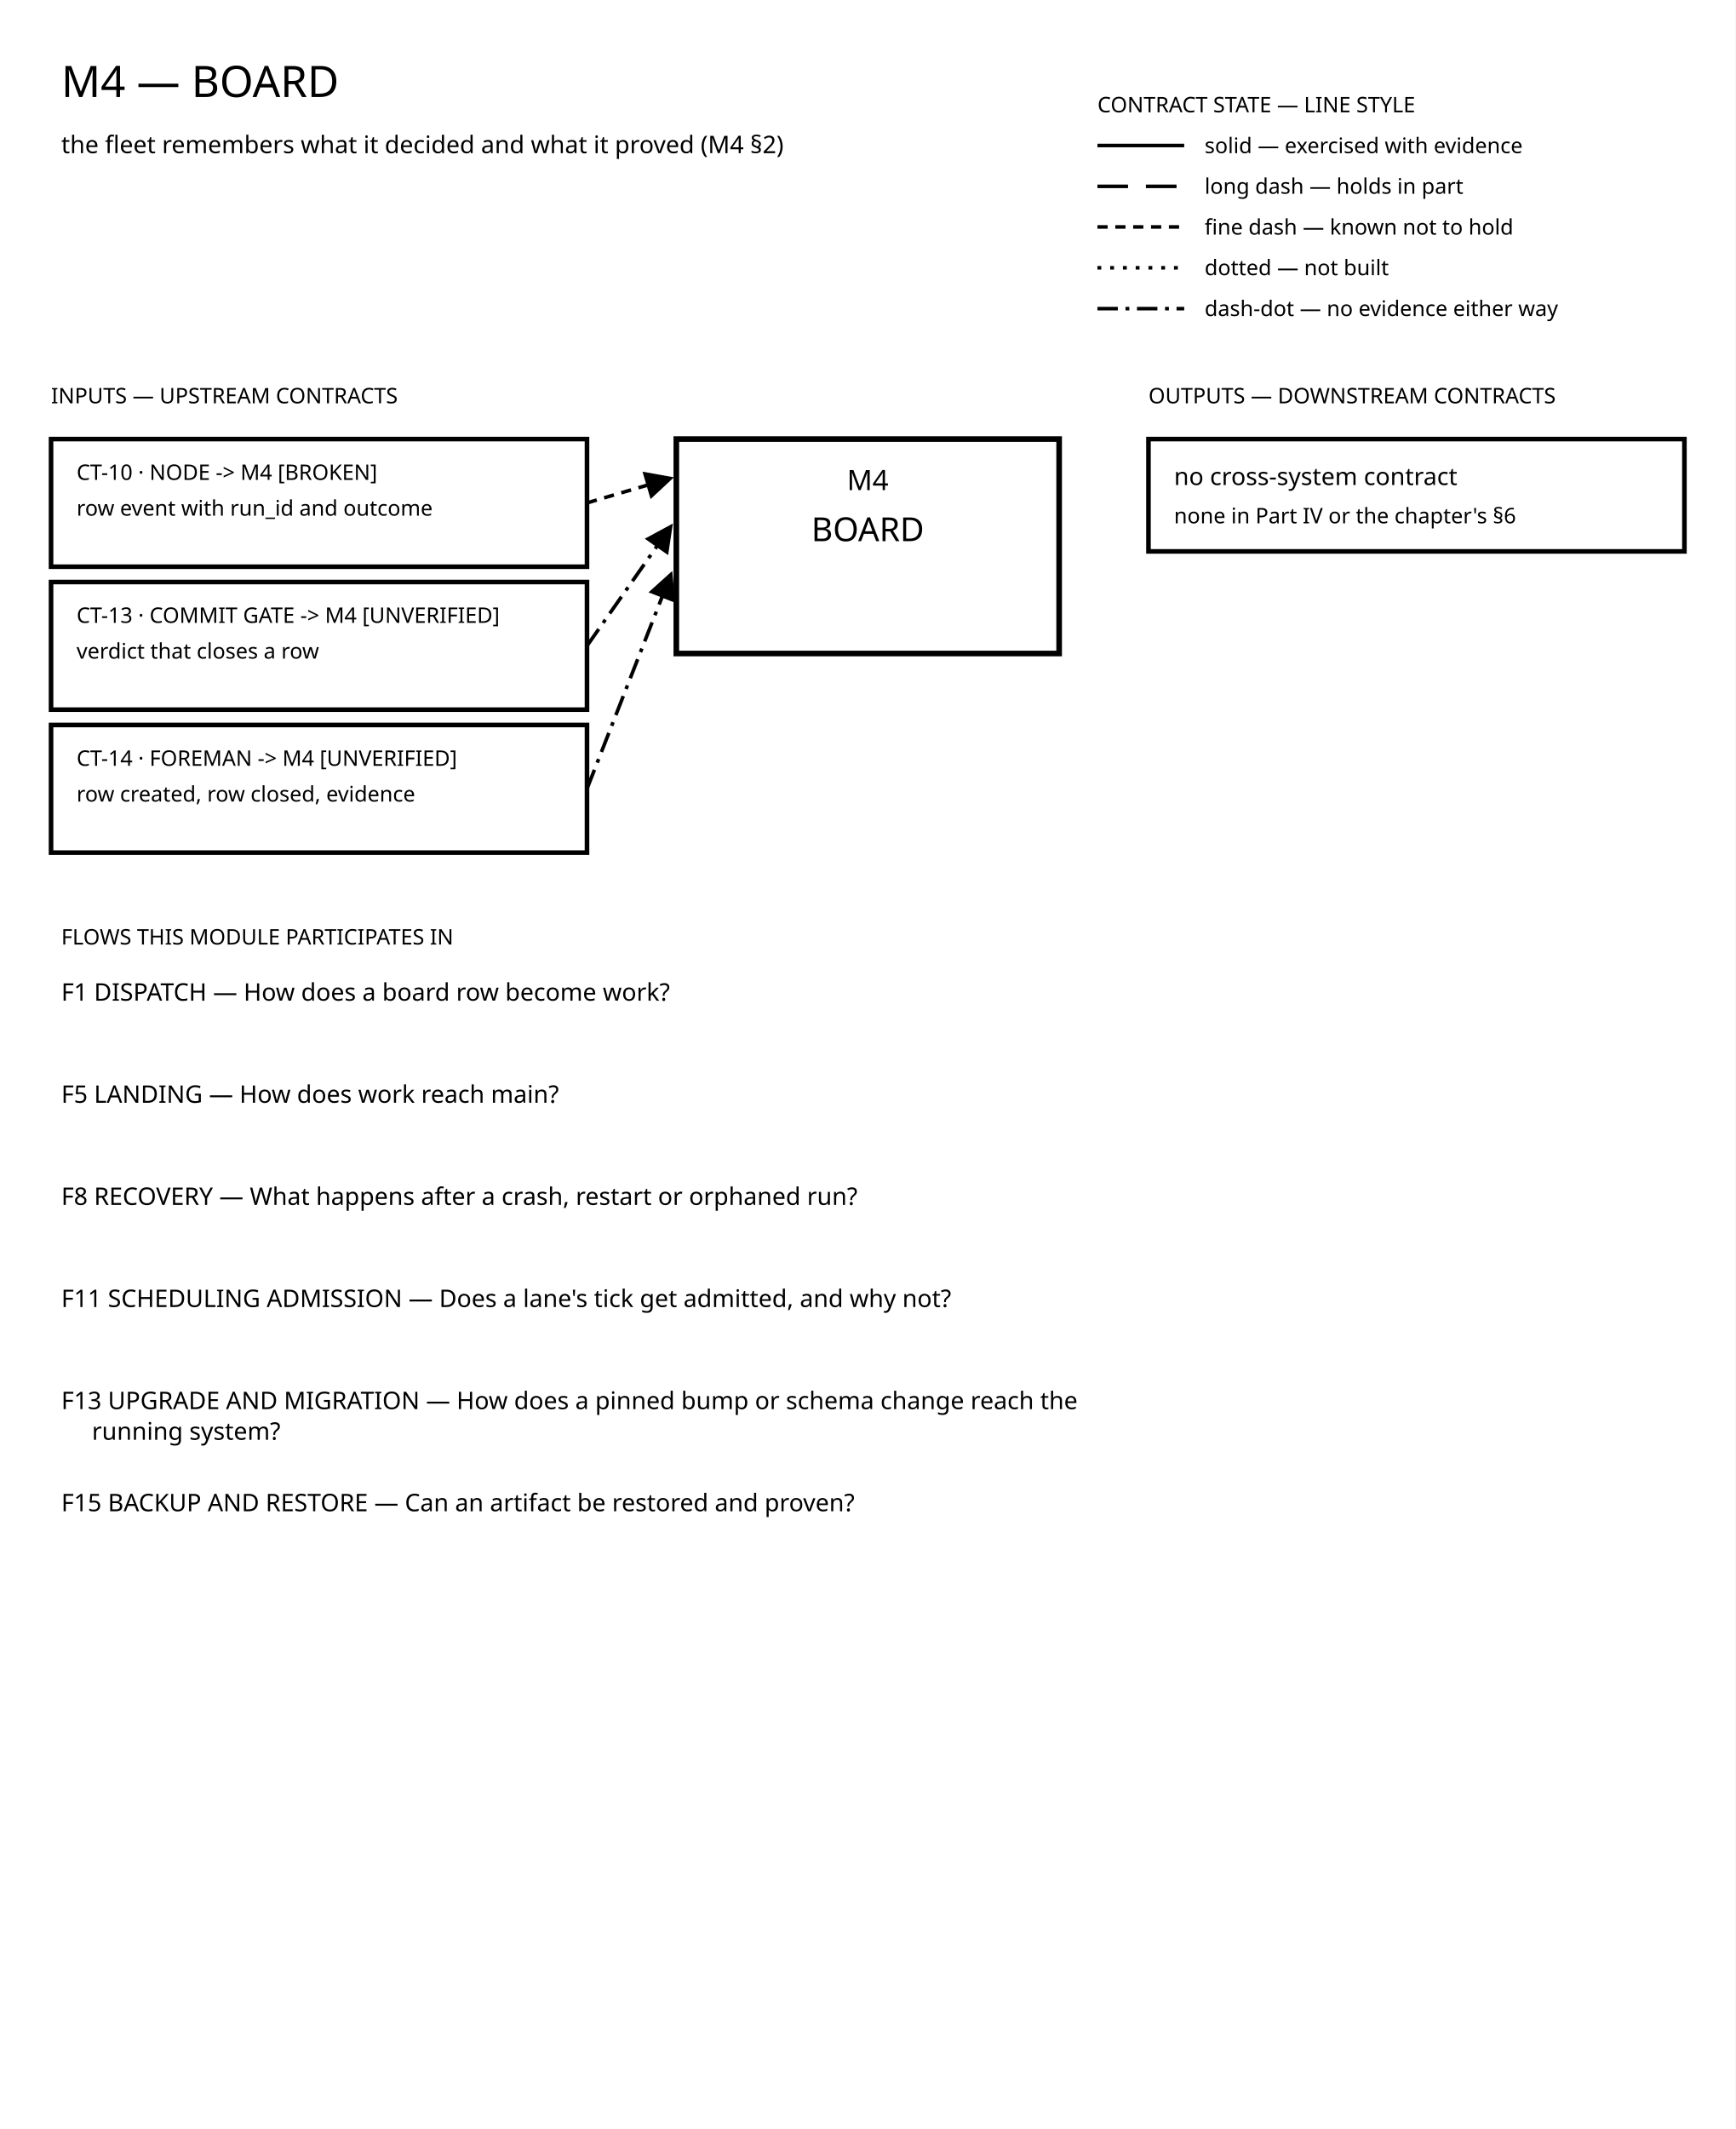
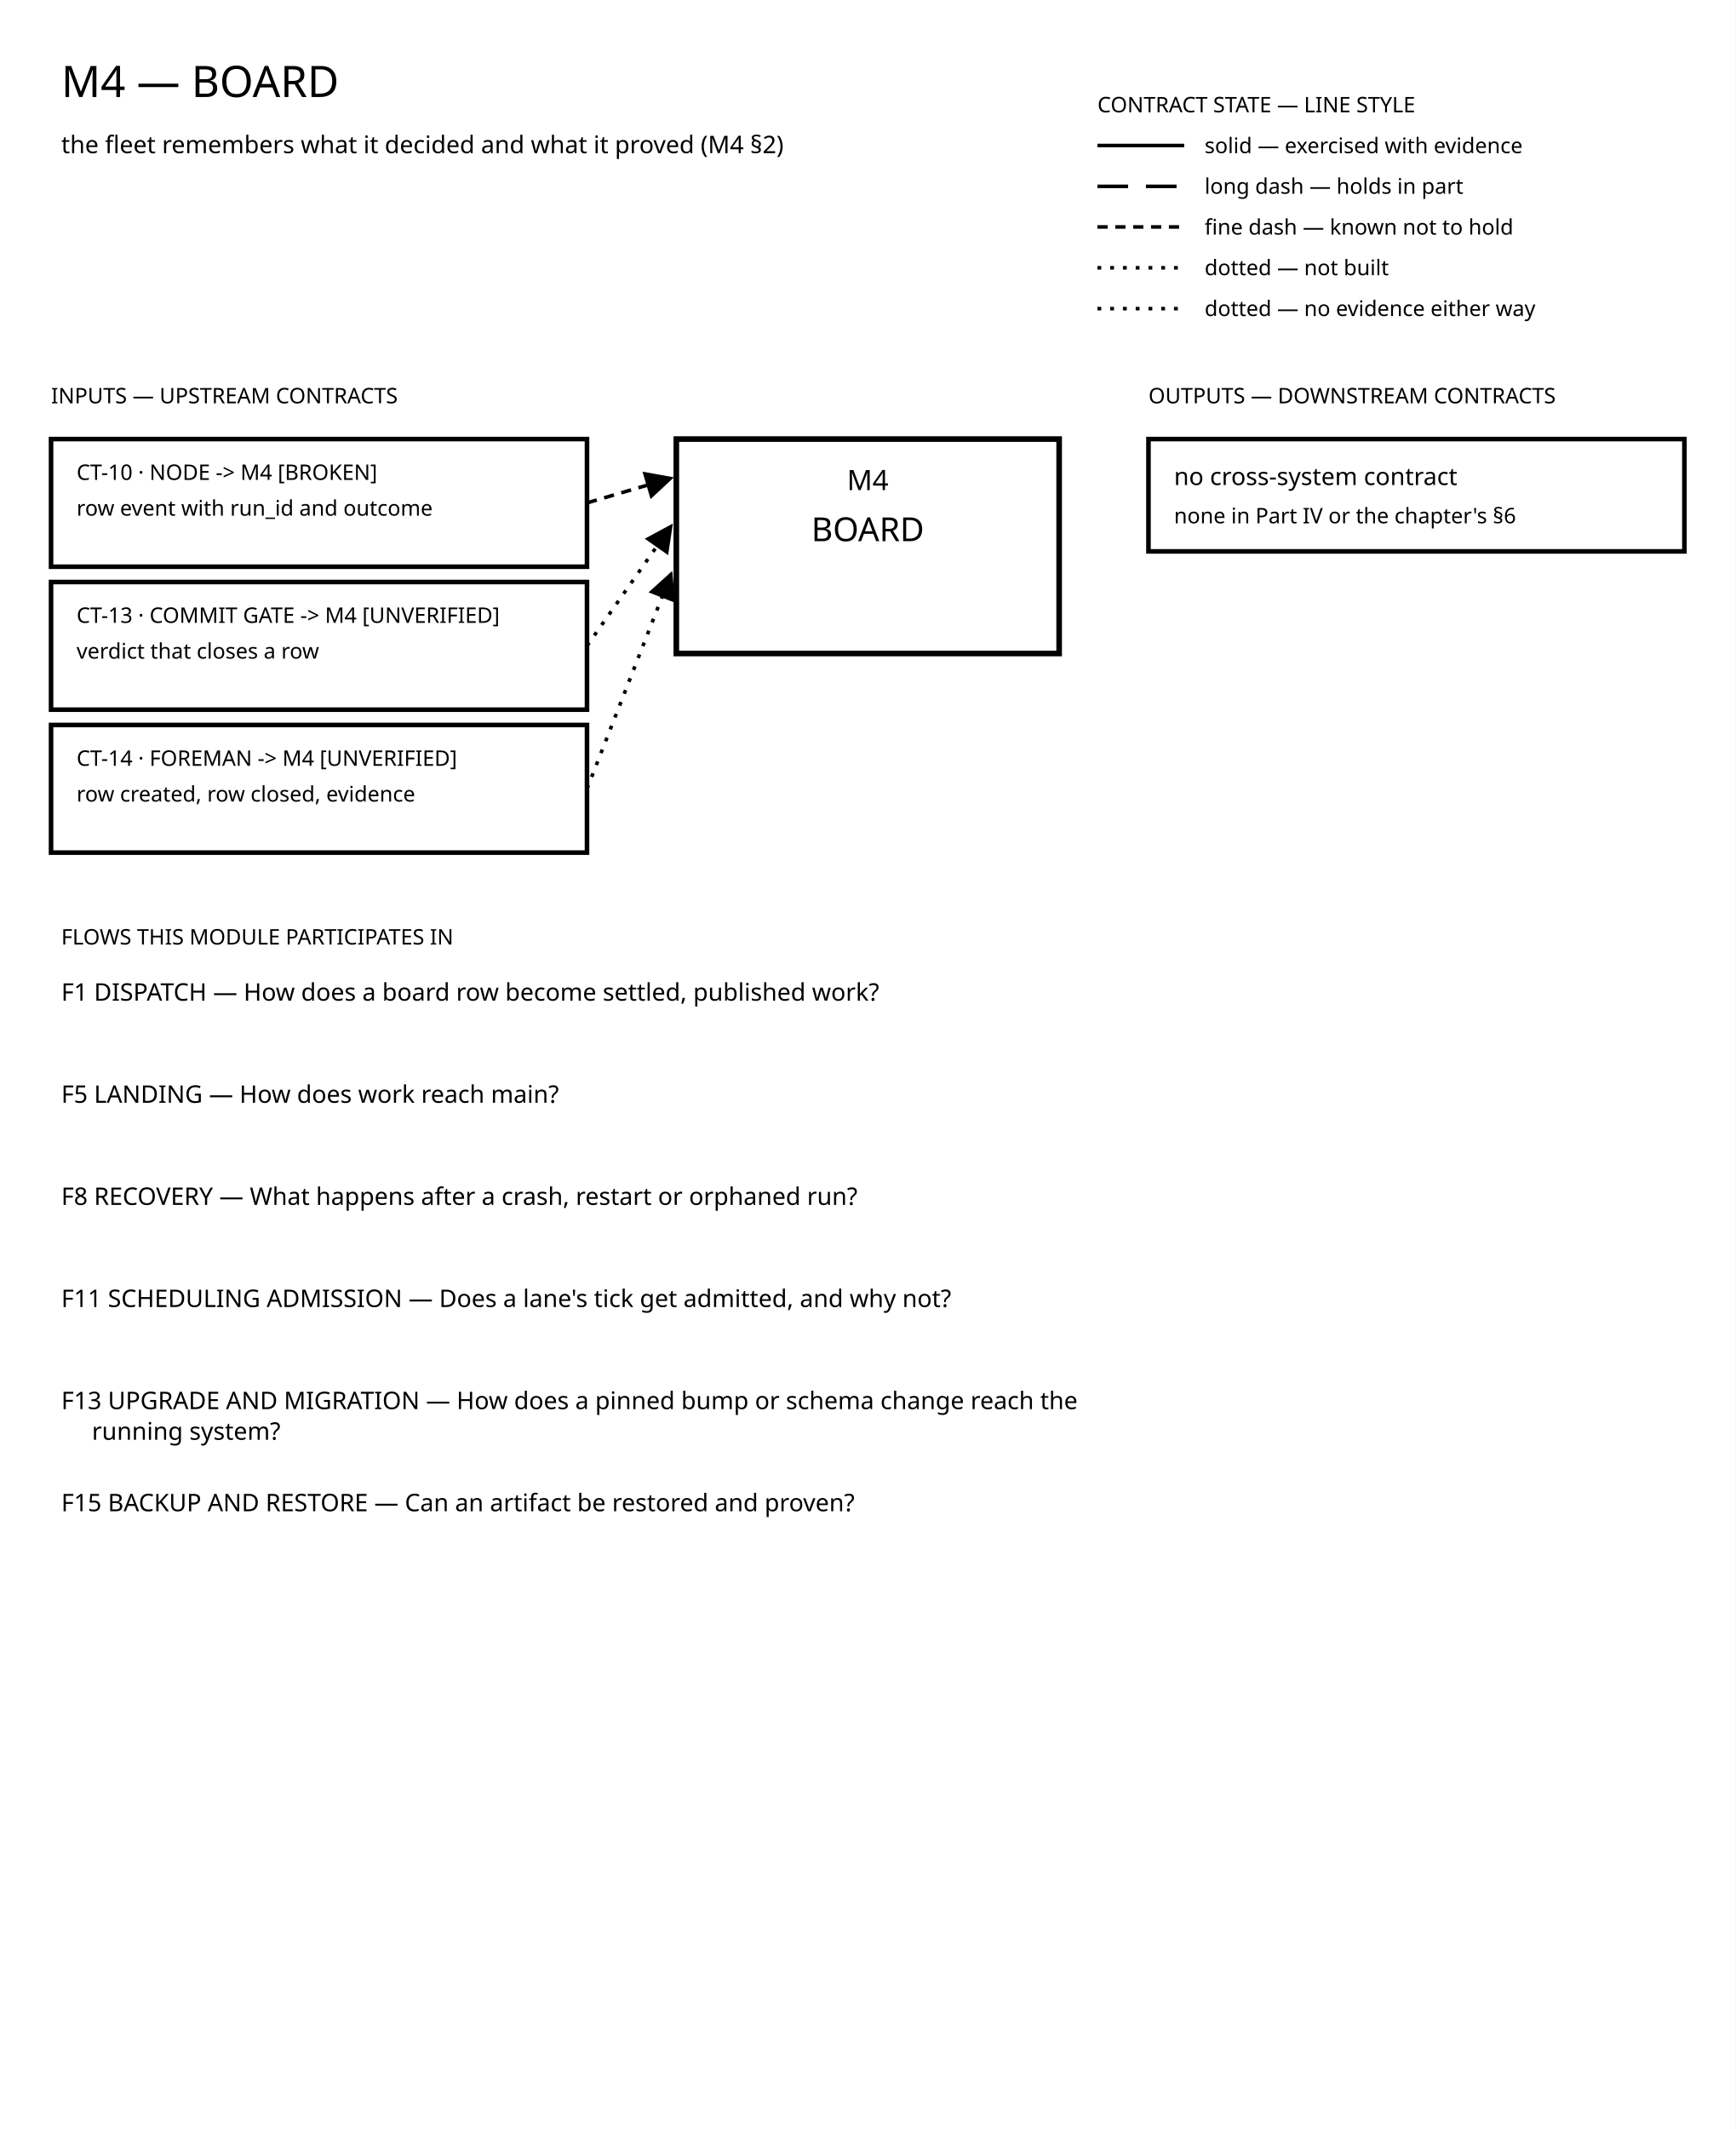
<svg xmlns="http://www.w3.org/2000/svg" width="170.0mm" height="208.5mm" viewBox="0 0 680 834.0" preserveAspectRatio="xMidYMid meet">
  <rect width="680" height="834.0" fill="#ffffff" />
  <defs>
    <marker id="ar" viewBox="0 0 10 10" refX="9" refY="5" markerWidth="8" markerHeight="8" orient="auto">
      <path d="M0,0 L10,5 L0,10 z" fill="#000000" />
    </marker>
  </defs>
  <g font-family="Routed Gothic Narrow, Routed Gothic, sans-serif">
    <text x="24.0" y="38.0" font-size="17.00" fill="#000000" text-anchor="start">M4 — BOARD</text>
    <text x="24.0" y="60.0" font-size="9.50" fill="#000000" text-anchor="start">the fleet remembers what it decided and what it proved (M4 §2)</text>
    <rect x="265.0" y="172.0" width="150.0" height="84.0" fill="#ffffff" stroke="#000000" stroke-width="2.2" />
    <text x="340.0" y="192.0" font-size="11.00" fill="#000000" text-anchor="middle">M4</text>
    <text x="340.0" y="212.0" font-size="13.00" fill="#000000" text-anchor="middle">BOARD</text>
    <text x="20.0" y="158.0" font-size="8.40" fill="#000000" text-anchor="start">INPUTS — UPSTREAM CONTRACTS</text>
    <polyline points="230.0,197.0 263.0,187.3" fill="none" stroke="#000000" stroke-width="1.4" stroke-dasharray="4 3" marker-end="url(#ar)" />
    <rect x="20.0" y="172.0" width="210.0" height="50.0" fill="#ffffff" stroke="#000000" stroke-width="1.8" />
    <text x="30.0" y="188.0" font-size="8.40" fill="#000000" text-anchor="start">CT-10 · NODE -&gt; M4  [BROKEN]</text>
    <text x="30.0" y="202.0" font-size="8.40" fill="#000000" text-anchor="start">row event with run_id and outcome</text>
-     <polyline points="230.0,253.0 263.0,206.0" fill="none" stroke="#000000" stroke-width="1.4" stroke-dasharray="8 3 1.5 3" marker-end="url(#ar)" />
+     <polyline points="230.0,253.0 263.0,206.0" fill="none" stroke="#000000" stroke-width="1.4" stroke-dasharray="1.5 3.5" marker-end="url(#ar)" />
    <rect x="20.0" y="228.0" width="210.0" height="50.0" fill="#ffffff" stroke="#000000" stroke-width="1.8" />
    <text x="30.0" y="244.0" font-size="8.40" fill="#000000" text-anchor="start">CT-13 · COMMIT GATE -&gt; M4  [UNVERIFIED]</text>
    <text x="30.0" y="258.0" font-size="8.40" fill="#000000" text-anchor="start">verdict that closes a row</text>
-     <polyline points="230.0,309.0 263.0,224.7" fill="none" stroke="#000000" stroke-width="1.4" stroke-dasharray="8 3 1.5 3" marker-end="url(#ar)" />
+     <polyline points="230.0,309.0 263.0,224.7" fill="none" stroke="#000000" stroke-width="1.4" stroke-dasharray="1.5 3.5" marker-end="url(#ar)" />
    <rect x="20.0" y="284.0" width="210.0" height="50.0" fill="#ffffff" stroke="#000000" stroke-width="1.8" />
    <text x="30.0" y="300.0" font-size="8.40" fill="#000000" text-anchor="start">CT-14 · FOREMAN -&gt; M4  [UNVERIFIED]</text>
    <text x="30.0" y="314.0" font-size="8.40" fill="#000000" text-anchor="start">row created, row closed, evidence</text>
    <text x="450.0" y="158.0" font-size="8.40" fill="#000000" text-anchor="start">OUTPUTS — DOWNSTREAM CONTRACTS</text>
    <rect x="450.0" y="172.0" width="210.0" height="44.0" fill="#ffffff" stroke="#000000" stroke-width="1.8" />
    <text x="460.0" y="190.0" font-size="9.50" fill="#000000" text-anchor="start">no cross-system contract</text>
    <text x="460.0" y="205.0" font-size="8.40" fill="#000000" text-anchor="start">none in Part IV or the chapter's §6</text>
    <text x="24.0" y="370.0" font-size="8.40" fill="#000000" text-anchor="start">FLOWS THIS MODULE PARTICIPATES IN</text>
-     <text x="24.0" y="392.0" font-size="9.50" fill="#000000" text-anchor="start">F1 DISPATCH — How does a board row become work?</text>
+     <text x="24.0" y="392.0" font-size="9.50" fill="#000000" text-anchor="start">F1 DISPATCH — How does a board row become settled, published work?</text>
    <text x="24.0" y="432.0" font-size="9.50" fill="#000000" text-anchor="start">F5 LANDING — How does work reach main?</text>
    <text x="24.0" y="472.0" font-size="9.50" fill="#000000" text-anchor="start">F8 RECOVERY — What happens after a crash, restart or orphaned run?</text>
    <text x="24.0" y="512.0" font-size="9.50" fill="#000000" text-anchor="start">F11 SCHEDULING ADMISSION — Does a lane's tick get admitted, and why not?</text>
    <text x="24.0" y="552.0" font-size="9.50" fill="#000000" text-anchor="start">F13 UPGRADE AND MIGRATION — How does a pinned bump or schema change reach the</text>
    <text x="36.0" y="564.0" font-size="9.50" fill="#000000" text-anchor="start">running system?</text>
    <text x="24.0" y="592.0" font-size="9.50" fill="#000000" text-anchor="start">F15 BACKUP AND RESTORE — Can an artifact be restored and proven?</text>
    <text x="430.0" y="44.0" font-size="8.40" fill="#000000" text-anchor="start">CONTRACT STATE — LINE STYLE</text>
    <polyline points="430.0,57.0 464.0,57.0" fill="none" stroke="#000000" stroke-width="1.4" />
    <text x="472.0" y="60.0" font-size="8.40" fill="#000000" text-anchor="start">solid — exercised with evidence</text>
    <polyline points="430.0,73.0 464.0,73.0" fill="none" stroke="#000000" stroke-width="1.4" stroke-dasharray="12 7" />
    <text x="472.0" y="75.9" font-size="8.40" fill="#000000" text-anchor="start">long dash — holds in part</text>
    <polyline points="430.0,88.9 464.0,88.9" fill="none" stroke="#000000" stroke-width="1.4" stroke-dasharray="4 3" />
    <text x="472.0" y="91.9" font-size="8.40" fill="#000000" text-anchor="start">fine dash — known not to hold</text>
    <polyline points="430.0,104.9 464.0,104.9" fill="none" stroke="#000000" stroke-width="1.4" stroke-dasharray="1.5 3.5" />
    <text x="472.0" y="107.8" font-size="8.40" fill="#000000" text-anchor="start">dotted — not built</text>
-     <polyline points="430.0,120.9 464.0,120.9" fill="none" stroke="#000000" stroke-width="1.4" stroke-dasharray="8 3 1.5 3" />
-     <text x="472.0" y="123.8" font-size="8.40" fill="#000000" text-anchor="start">dash-dot — no evidence either way</text>
+     <polyline points="430.0,120.9 464.0,120.9" fill="none" stroke="#000000" stroke-width="1.4" stroke-dasharray="1.5 3.5" />
+     <text x="472.0" y="123.8" font-size="8.40" fill="#000000" text-anchor="start">dotted — no evidence either way</text>
  </g>
</svg>
